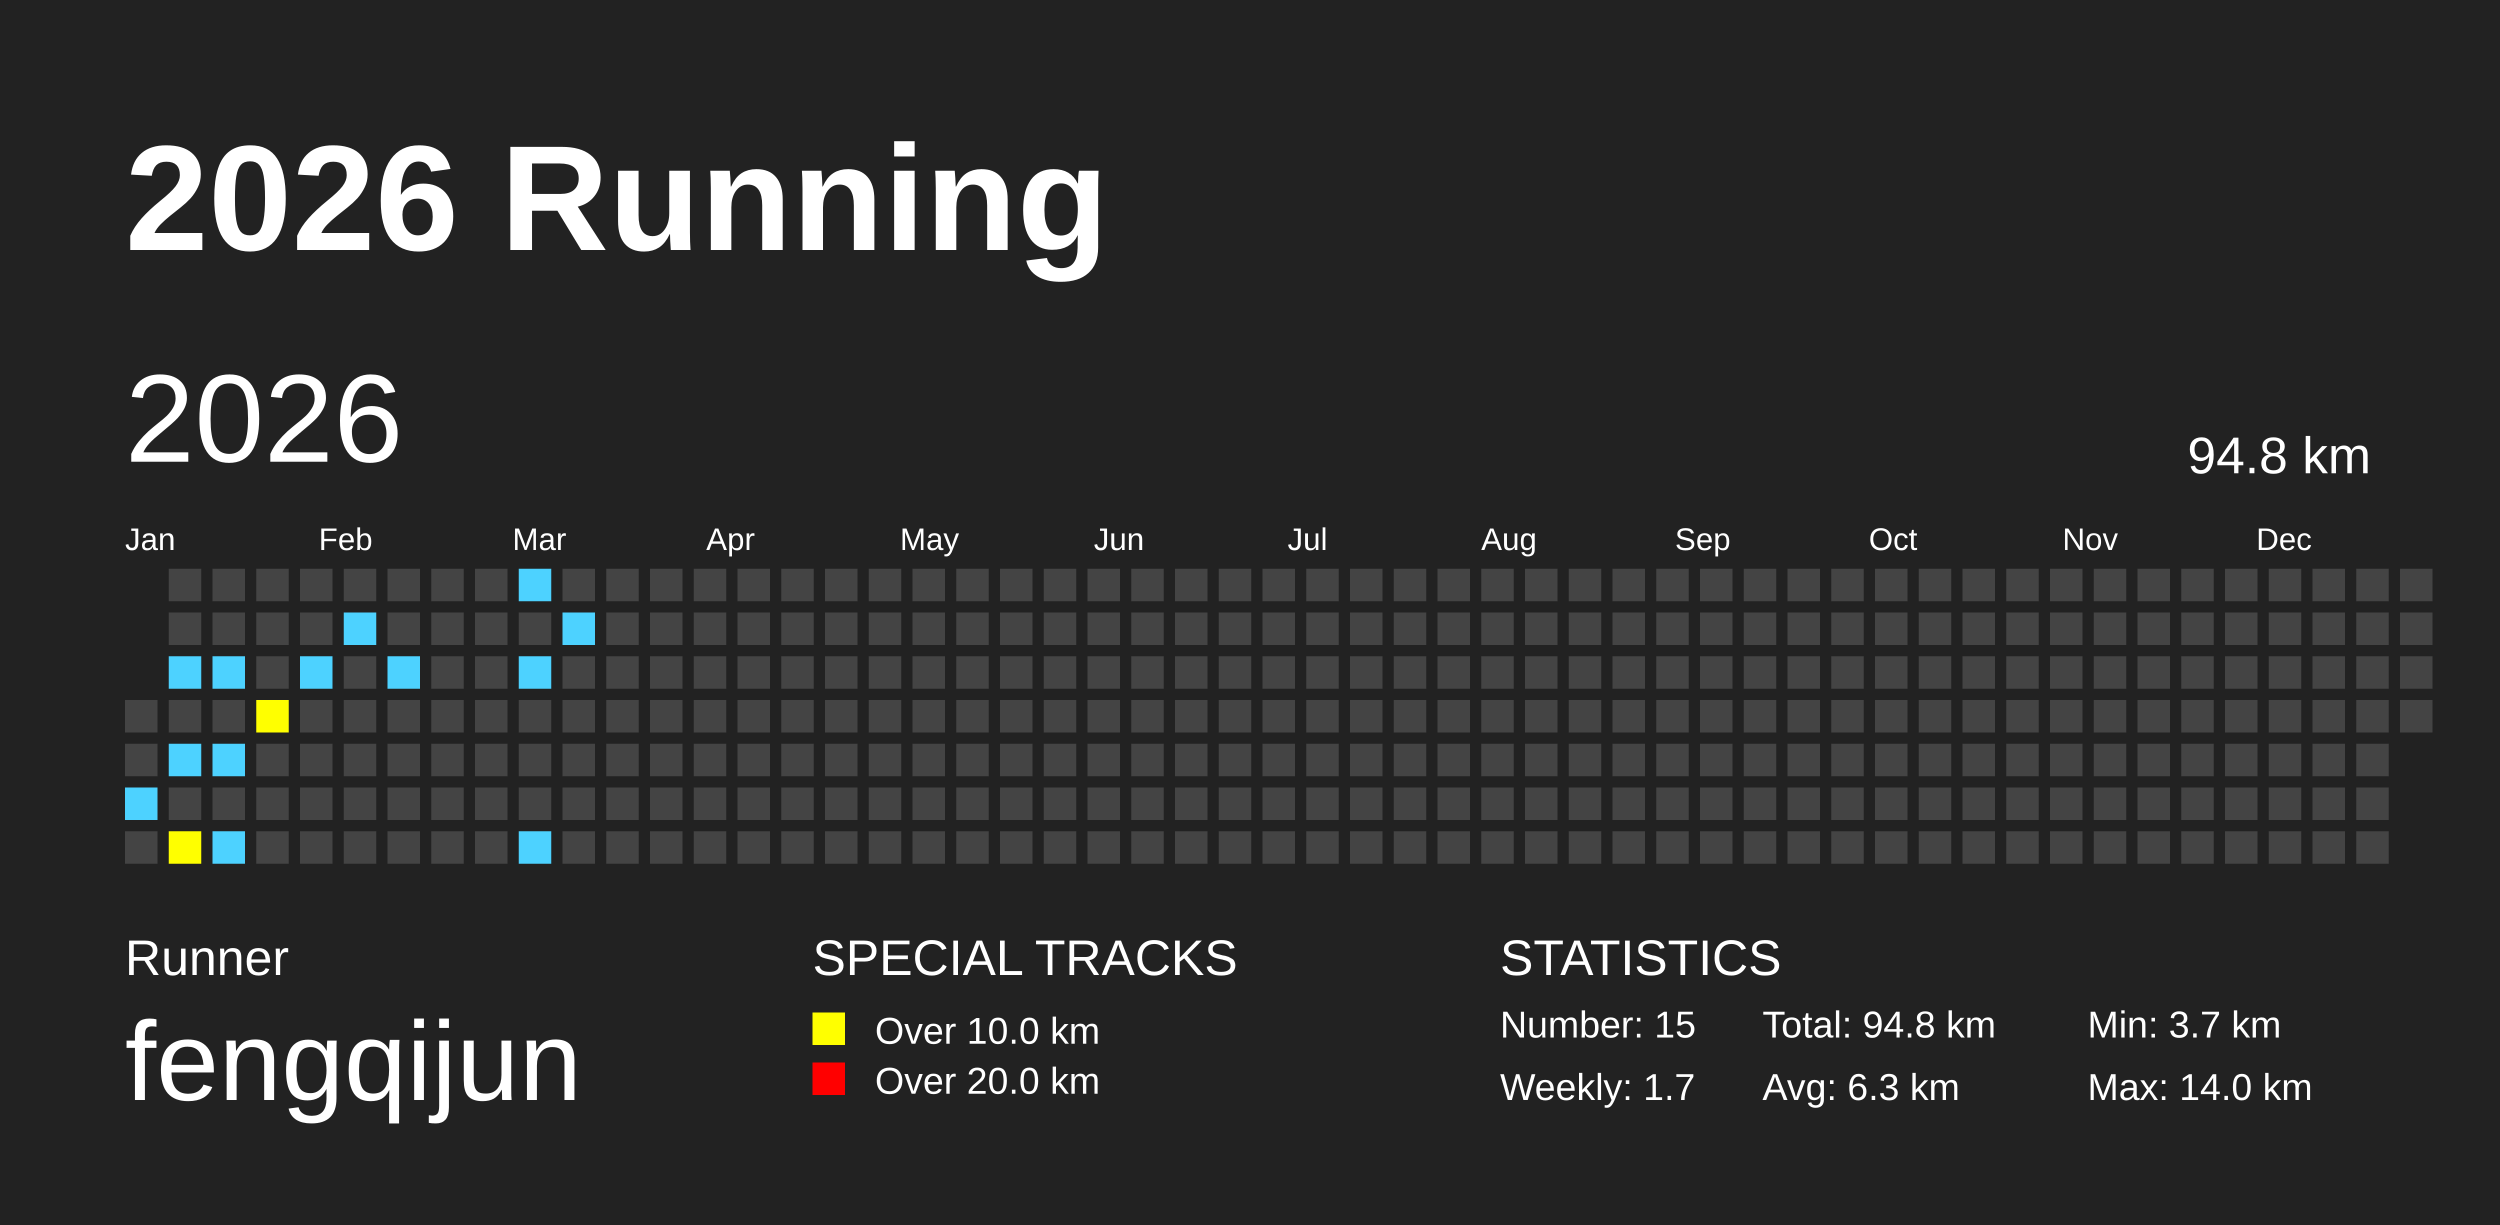
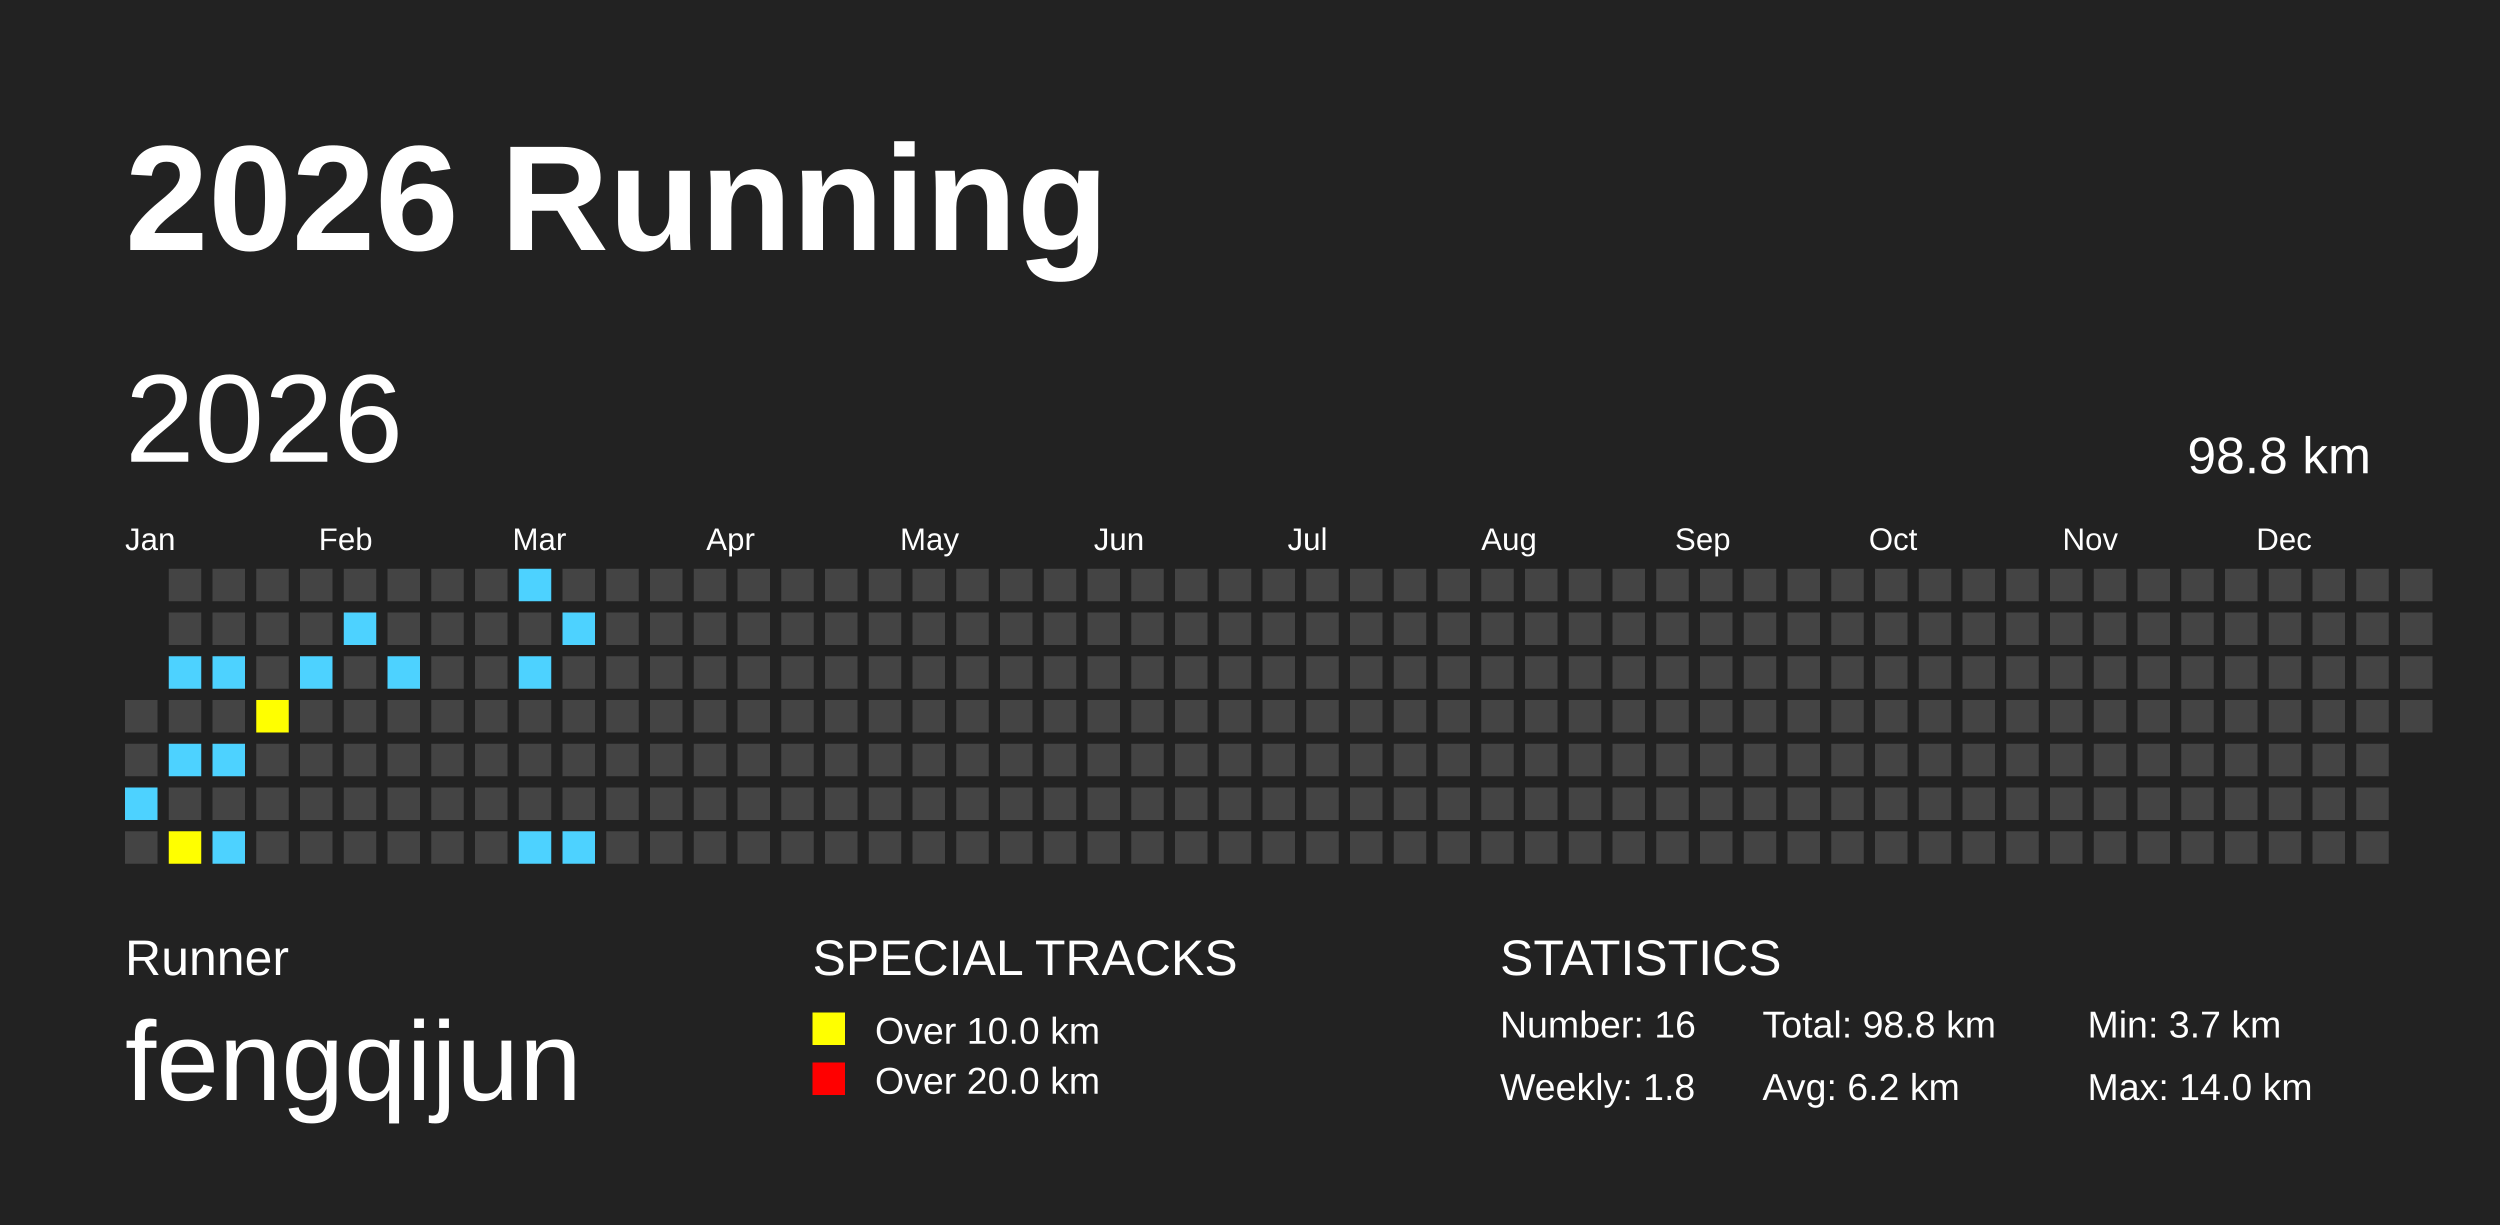
<svg xmlns="http://www.w3.org/2000/svg" baseProfile="full" height="98mm" version="1.1" viewBox="0,0,200,98" width="200mm">
  <defs />
  <rect fill="#222222" height="98" width="200" x="0" y="0" />
  <text fill="#FFFFFF" style="font-size:12px; font-family:Arial; font-weight:bold;" x="10" y="20">2026 Running</text>
  <text fill="#FFFFFF" style="font-size:4px; font-family:Arial" x="10" y="78">Runner</text>
  <text fill="#FFFFFF" style="font-size:9px; font-family:Arial" x="10" y="88">fengqijun</text>
  <text fill="#FFFFFF" style="font-size:4px; font-family:Arial" x="65" y="78">SPECIAL TRACKS</text>
  <rect fill="yellow" height="2.6" width="2.6" x="65" y="81" />
  <text fill="#FFFFFF" style="font-size:3px; font-family:Arial" x="70" y="83.5">Over 10.0 km</text>
  <rect fill="red" height="2.6" width="2.6" x="65" y="85" />
  <text fill="#FFFFFF" style="font-size:3px; font-family:Arial" x="70" y="87.5">Over 20.0 km</text>
  <text fill="#FFFFFF" style="font-size:4px; font-family:Arial" x="120" y="78">STATISTICS</text>
-   <text fill="#FFFFFF" style="font-size:3px; font-family:Arial" x="120" y="83">Number: 15</text>
-   <text fill="#FFFFFF" style="font-size:3px; font-family:Arial" x="120" y="88">Weekly: 1.7</text>
-   <text fill="#FFFFFF" style="font-size:3px; font-family:Arial" x="141" y="83">Total: 94.8 km</text>
-   <text fill="#FFFFFF" style="font-size:3px; font-family:Arial" x="141" y="88">Avg: 6.3 km</text>
+   <text fill="#FFFFFF" style="font-size:3px; font-family:Arial" x="120" y="83">Number: 16</text>
+   <text fill="#FFFFFF" style="font-size:3px; font-family:Arial" x="120" y="88">Weekly: 1.8</text>
+   <text fill="#FFFFFF" style="font-size:3px; font-family:Arial" x="141" y="83">Total: 98.8 km</text>
+   <text fill="#FFFFFF" style="font-size:3px; font-family:Arial" x="141" y="88">Avg: 6.2 km</text>
  <text fill="#FFFFFF" style="font-size:3px; font-family:Arial" x="167" y="83">Min: 3.7 km</text>
  <text fill="#FFFFFF" style="font-size:3px; font-family:Arial" x="167" y="88">Max: 14.0 km</text>
  <text dominant-baseline="hanging" fill="#FFFFFF" style="font-size:10.0px; font-family:Arial;" x="10" y="30">2026</text>
-   <text dominant-baseline="hanging" fill="#FFFFFF" style="font-size:4.125px; font-family:Arial;" x="175" y="35">94.8 km</text>
+   <text dominant-baseline="hanging" fill="#FFFFFF" style="font-size:4.125px; font-family:Arial;" x="175" y="35">98.8 km</text>
  <text fill="#FFFFFF" style="font-size:2.5px; font-family:Arial" x="10.0" y="44">Jan</text>
  <text fill="#FFFFFF" style="font-size:2.5px; font-family:Arial" x="25.5" y="44">Feb</text>
  <text fill="#FFFFFF" style="font-size:2.5px; font-family:Arial" x="41.0" y="44">Mar</text>
  <text fill="#FFFFFF" style="font-size:2.5px; font-family:Arial" x="56.5" y="44">Apr</text>
  <text fill="#FFFFFF" style="font-size:2.5px; font-family:Arial" x="72.0" y="44">May</text>
  <text fill="#FFFFFF" style="font-size:2.5px; font-family:Arial" x="87.5" y="44">Jun</text>
  <text fill="#FFFFFF" style="font-size:2.5px; font-family:Arial" x="103.0" y="44">Jul</text>
  <text fill="#FFFFFF" style="font-size:2.5px; font-family:Arial" x="118.5" y="44">Aug</text>
  <text fill="#FFFFFF" style="font-size:2.5px; font-family:Arial" x="134.0" y="44">Sep</text>
  <text fill="#FFFFFF" style="font-size:2.5px; font-family:Arial" x="149.5" y="44">Oct</text>
  <text fill="#FFFFFF" style="font-size:2.5px; font-family:Arial" x="165.0" y="44">Nov</text>
  <text fill="#FFFFFF" style="font-size:2.5px; font-family:Arial" x="180.5" y="44">Dec</text>
  <rect fill="#444444" height="2.6" width="2.6" x="10.0" y="56.0" />
  <rect fill="#444444" height="2.6" width="2.6" x="10.0" y="59.5" />
  <rect fill="#4DD2FF" height="2.6" width="2.6" x="10.0" y="63.0" />
  <rect fill="#444444" height="2.6" width="2.6" x="10.0" y="66.5" />
  <rect fill="#444444" height="2.6" width="2.6" x="13.5" y="45.5" />
  <rect fill="#444444" height="2.6" width="2.6" x="13.5" y="49.0" />
  <rect fill="#4DD2FF" height="2.6" width="2.6" x="13.5" y="52.5" />
  <rect fill="#444444" height="2.6" width="2.6" x="13.5" y="56.0" />
  <rect fill="#4DD2FF" height="2.6" width="2.6" x="13.5" y="59.5" />
  <rect fill="#444444" height="2.6" width="2.6" x="13.5" y="63.0" />
  <rect fill="yellow" height="2.6" width="2.6" x="13.5" y="66.5" />
  <rect fill="#444444" height="2.6" width="2.6" x="17.0" y="45.5" />
  <rect fill="#444444" height="2.6" width="2.6" x="17.0" y="49.0" />
  <rect fill="#4DD2FF" height="2.6" width="2.6" x="17.0" y="52.5" />
  <rect fill="#444444" height="2.6" width="2.6" x="17.0" y="56.0" />
  <rect fill="#4DD2FF" height="2.6" width="2.6" x="17.0" y="59.5" />
  <rect fill="#444444" height="2.6" width="2.6" x="17.0" y="63.0" />
  <rect fill="#4DD2FF" height="2.6" width="2.6" x="17.0" y="66.5" />
  <rect fill="#444444" height="2.6" width="2.6" x="20.5" y="45.5" />
  <rect fill="#444444" height="2.6" width="2.6" x="20.5" y="49.0" />
  <rect fill="#444444" height="2.6" width="2.6" x="20.5" y="52.5" />
  <rect fill="yellow" height="2.6" width="2.6" x="20.5" y="56.0" />
  <rect fill="#444444" height="2.6" width="2.6" x="20.5" y="59.5" />
  <rect fill="#444444" height="2.6" width="2.6" x="20.5" y="63.0" />
  <rect fill="#444444" height="2.6" width="2.6" x="20.5" y="66.5" />
  <rect fill="#444444" height="2.6" width="2.6" x="24.0" y="45.5" />
  <rect fill="#444444" height="2.6" width="2.6" x="24.0" y="49.0" />
  <rect fill="#4DD2FF" height="2.6" width="2.6" x="24.0" y="52.5" />
  <rect fill="#444444" height="2.6" width="2.6" x="24.0" y="56.0" />
  <rect fill="#444444" height="2.6" width="2.6" x="24.0" y="59.5" />
  <rect fill="#444444" height="2.6" width="2.6" x="24.0" y="63.0" />
  <rect fill="#444444" height="2.6" width="2.6" x="24.0" y="66.5" />
  <rect fill="#444444" height="2.6" width="2.6" x="27.5" y="45.5" />
  <rect fill="#4DD2FF" height="2.6" width="2.6" x="27.5" y="49.0" />
  <rect fill="#444444" height="2.6" width="2.6" x="27.5" y="52.5" />
  <rect fill="#444444" height="2.6" width="2.6" x="27.5" y="56.0" />
  <rect fill="#444444" height="2.6" width="2.6" x="27.5" y="59.5" />
  <rect fill="#444444" height="2.6" width="2.6" x="27.5" y="63.0" />
  <rect fill="#444444" height="2.6" width="2.6" x="27.5" y="66.5" />
  <rect fill="#444444" height="2.6" width="2.6" x="31.0" y="45.5" />
  <rect fill="#444444" height="2.6" width="2.6" x="31.0" y="49.0" />
  <rect fill="#4DD2FF" height="2.6" width="2.6" x="31.0" y="52.5" />
  <rect fill="#444444" height="2.6" width="2.6" x="31.0" y="56.0" />
  <rect fill="#444444" height="2.6" width="2.6" x="31.0" y="59.5" />
  <rect fill="#444444" height="2.6" width="2.6" x="31.0" y="63.0" />
  <rect fill="#444444" height="2.6" width="2.6" x="31.0" y="66.5" />
  <rect fill="#444444" height="2.6" width="2.6" x="34.5" y="45.5" />
  <rect fill="#444444" height="2.6" width="2.6" x="34.5" y="49.0" />
  <rect fill="#444444" height="2.6" width="2.6" x="34.5" y="52.5" />
  <rect fill="#444444" height="2.6" width="2.6" x="34.5" y="56.0" />
  <rect fill="#444444" height="2.6" width="2.6" x="34.5" y="59.5" />
  <rect fill="#444444" height="2.6" width="2.6" x="34.5" y="63.0" />
  <rect fill="#444444" height="2.6" width="2.6" x="34.5" y="66.5" />
  <rect fill="#444444" height="2.6" width="2.6" x="38.0" y="45.5" />
  <rect fill="#444444" height="2.6" width="2.6" x="38.0" y="49.0" />
  <rect fill="#444444" height="2.6" width="2.6" x="38.0" y="52.5" />
  <rect fill="#444444" height="2.6" width="2.6" x="38.0" y="56.0" />
  <rect fill="#444444" height="2.6" width="2.6" x="38.0" y="59.5" />
  <rect fill="#444444" height="2.6" width="2.6" x="38.0" y="63.0" />
  <rect fill="#444444" height="2.6" width="2.6" x="38.0" y="66.5" />
  <rect fill="#4DD2FF" height="2.6" width="2.6" x="41.5" y="45.5" />
  <rect fill="#444444" height="2.6" width="2.6" x="41.5" y="49.0" />
  <rect fill="#4DD2FF" height="2.6" width="2.6" x="41.5" y="52.5" />
  <rect fill="#444444" height="2.6" width="2.6" x="41.5" y="56.0" />
  <rect fill="#444444" height="2.6" width="2.6" x="41.5" y="59.5" />
  <rect fill="#444444" height="2.6" width="2.6" x="41.5" y="63.0" />
  <rect fill="#4DD2FF" height="2.6" width="2.6" x="41.5" y="66.5" />
  <rect fill="#444444" height="2.6" width="2.6" x="45.0" y="45.5" />
  <rect fill="#4DD2FF" height="2.6" width="2.6" x="45.0" y="49.0" />
  <rect fill="#444444" height="2.6" width="2.6" x="45.0" y="52.5" />
  <rect fill="#444444" height="2.6" width="2.6" x="45.0" y="56.0" />
  <rect fill="#444444" height="2.6" width="2.6" x="45.0" y="59.5" />
  <rect fill="#444444" height="2.6" width="2.6" x="45.0" y="63.0" />
-   <rect fill="#444444" height="2.6" width="2.6" x="45.0" y="66.5" />
+   <rect fill="#4DD2FF" height="2.6" width="2.6" x="45.0" y="66.5" />
  <rect fill="#444444" height="2.6" width="2.6" x="48.5" y="45.5" />
  <rect fill="#444444" height="2.6" width="2.6" x="48.5" y="49.0" />
  <rect fill="#444444" height="2.6" width="2.6" x="48.5" y="52.5" />
  <rect fill="#444444" height="2.6" width="2.6" x="48.5" y="56.0" />
  <rect fill="#444444" height="2.6" width="2.6" x="48.5" y="59.5" />
  <rect fill="#444444" height="2.6" width="2.6" x="48.5" y="63.0" />
  <rect fill="#444444" height="2.6" width="2.6" x="48.5" y="66.5" />
  <rect fill="#444444" height="2.6" width="2.6" x="52.0" y="45.5" />
  <rect fill="#444444" height="2.6" width="2.6" x="52.0" y="49.0" />
  <rect fill="#444444" height="2.6" width="2.6" x="52.0" y="52.5" />
  <rect fill="#444444" height="2.6" width="2.6" x="52.0" y="56.0" />
  <rect fill="#444444" height="2.6" width="2.6" x="52.0" y="59.5" />
  <rect fill="#444444" height="2.6" width="2.6" x="52.0" y="63.0" />
  <rect fill="#444444" height="2.6" width="2.6" x="52.0" y="66.5" />
  <rect fill="#444444" height="2.6" width="2.6" x="55.5" y="45.5" />
  <rect fill="#444444" height="2.6" width="2.6" x="55.5" y="49.0" />
  <rect fill="#444444" height="2.6" width="2.6" x="55.5" y="52.5" />
  <rect fill="#444444" height="2.6" width="2.6" x="55.5" y="56.0" />
  <rect fill="#444444" height="2.6" width="2.6" x="55.5" y="59.5" />
  <rect fill="#444444" height="2.6" width="2.6" x="55.5" y="63.0" />
  <rect fill="#444444" height="2.6" width="2.6" x="55.5" y="66.5" />
  <rect fill="#444444" height="2.6" width="2.6" x="59.0" y="45.5" />
  <rect fill="#444444" height="2.6" width="2.6" x="59.0" y="49.0" />
  <rect fill="#444444" height="2.6" width="2.6" x="59.0" y="52.5" />
  <rect fill="#444444" height="2.6" width="2.6" x="59.0" y="56.0" />
  <rect fill="#444444" height="2.6" width="2.6" x="59.0" y="59.5" />
  <rect fill="#444444" height="2.6" width="2.6" x="59.0" y="63.0" />
  <rect fill="#444444" height="2.6" width="2.6" x="59.0" y="66.5" />
  <rect fill="#444444" height="2.6" width="2.6" x="62.5" y="45.5" />
  <rect fill="#444444" height="2.6" width="2.6" x="62.5" y="49.0" />
  <rect fill="#444444" height="2.6" width="2.6" x="62.5" y="52.5" />
  <rect fill="#444444" height="2.6" width="2.6" x="62.5" y="56.0" />
  <rect fill="#444444" height="2.6" width="2.6" x="62.5" y="59.5" />
  <rect fill="#444444" height="2.6" width="2.6" x="62.5" y="63.0" />
  <rect fill="#444444" height="2.6" width="2.6" x="62.5" y="66.5" />
  <rect fill="#444444" height="2.6" width="2.6" x="66.0" y="45.5" />
  <rect fill="#444444" height="2.6" width="2.6" x="66.0" y="49.0" />
  <rect fill="#444444" height="2.6" width="2.6" x="66.0" y="52.5" />
  <rect fill="#444444" height="2.6" width="2.6" x="66.0" y="56.0" />
  <rect fill="#444444" height="2.6" width="2.6" x="66.0" y="59.5" />
  <rect fill="#444444" height="2.6" width="2.6" x="66.0" y="63.0" />
  <rect fill="#444444" height="2.6" width="2.6" x="66.0" y="66.5" />
  <rect fill="#444444" height="2.6" width="2.6" x="69.5" y="45.5" />
  <rect fill="#444444" height="2.6" width="2.6" x="69.5" y="49.0" />
  <rect fill="#444444" height="2.6" width="2.6" x="69.5" y="52.5" />
  <rect fill="#444444" height="2.6" width="2.6" x="69.5" y="56.0" />
  <rect fill="#444444" height="2.6" width="2.6" x="69.5" y="59.5" />
  <rect fill="#444444" height="2.6" width="2.6" x="69.5" y="63.0" />
  <rect fill="#444444" height="2.6" width="2.6" x="69.5" y="66.5" />
  <rect fill="#444444" height="2.6" width="2.6" x="73.0" y="45.5" />
  <rect fill="#444444" height="2.6" width="2.6" x="73.0" y="49.0" />
  <rect fill="#444444" height="2.6" width="2.6" x="73.0" y="52.5" />
  <rect fill="#444444" height="2.6" width="2.6" x="73.0" y="56.0" />
  <rect fill="#444444" height="2.6" width="2.6" x="73.0" y="59.5" />
  <rect fill="#444444" height="2.6" width="2.6" x="73.0" y="63.0" />
  <rect fill="#444444" height="2.6" width="2.6" x="73.0" y="66.5" />
  <rect fill="#444444" height="2.6" width="2.6" x="76.5" y="45.5" />
  <rect fill="#444444" height="2.6" width="2.6" x="76.5" y="49.0" />
  <rect fill="#444444" height="2.6" width="2.6" x="76.5" y="52.5" />
  <rect fill="#444444" height="2.6" width="2.6" x="76.5" y="56.0" />
  <rect fill="#444444" height="2.6" width="2.6" x="76.5" y="59.5" />
  <rect fill="#444444" height="2.6" width="2.6" x="76.5" y="63.0" />
  <rect fill="#444444" height="2.6" width="2.6" x="76.5" y="66.5" />
  <rect fill="#444444" height="2.6" width="2.6" x="80.0" y="45.5" />
  <rect fill="#444444" height="2.6" width="2.6" x="80.0" y="49.0" />
  <rect fill="#444444" height="2.6" width="2.6" x="80.0" y="52.5" />
  <rect fill="#444444" height="2.6" width="2.6" x="80.0" y="56.0" />
  <rect fill="#444444" height="2.6" width="2.6" x="80.0" y="59.5" />
  <rect fill="#444444" height="2.6" width="2.6" x="80.0" y="63.0" />
  <rect fill="#444444" height="2.6" width="2.6" x="80.0" y="66.5" />
  <rect fill="#444444" height="2.6" width="2.6" x="83.5" y="45.5" />
  <rect fill="#444444" height="2.6" width="2.6" x="83.5" y="49.0" />
  <rect fill="#444444" height="2.6" width="2.6" x="83.5" y="52.5" />
  <rect fill="#444444" height="2.6" width="2.6" x="83.5" y="56.0" />
  <rect fill="#444444" height="2.6" width="2.6" x="83.5" y="59.5" />
  <rect fill="#444444" height="2.6" width="2.6" x="83.5" y="63.0" />
  <rect fill="#444444" height="2.6" width="2.6" x="83.5" y="66.5" />
  <rect fill="#444444" height="2.6" width="2.6" x="87.0" y="45.5" />
  <rect fill="#444444" height="2.6" width="2.6" x="87.0" y="49.0" />
  <rect fill="#444444" height="2.6" width="2.6" x="87.0" y="52.5" />
  <rect fill="#444444" height="2.6" width="2.6" x="87.0" y="56.0" />
  <rect fill="#444444" height="2.6" width="2.6" x="87.0" y="59.5" />
  <rect fill="#444444" height="2.6" width="2.6" x="87.0" y="63.0" />
  <rect fill="#444444" height="2.6" width="2.6" x="87.0" y="66.5" />
  <rect fill="#444444" height="2.6" width="2.6" x="90.5" y="45.5" />
  <rect fill="#444444" height="2.6" width="2.6" x="90.5" y="49.0" />
  <rect fill="#444444" height="2.6" width="2.6" x="90.5" y="52.5" />
  <rect fill="#444444" height="2.6" width="2.6" x="90.5" y="56.0" />
  <rect fill="#444444" height="2.6" width="2.6" x="90.5" y="59.5" />
  <rect fill="#444444" height="2.6" width="2.6" x="90.5" y="63.0" />
  <rect fill="#444444" height="2.6" width="2.6" x="90.5" y="66.5" />
  <rect fill="#444444" height="2.6" width="2.6" x="94.0" y="45.5" />
  <rect fill="#444444" height="2.6" width="2.6" x="94.0" y="49.0" />
  <rect fill="#444444" height="2.6" width="2.6" x="94.0" y="52.5" />
  <rect fill="#444444" height="2.6" width="2.6" x="94.0" y="56.0" />
  <rect fill="#444444" height="2.6" width="2.6" x="94.0" y="59.5" />
  <rect fill="#444444" height="2.6" width="2.6" x="94.0" y="63.0" />
  <rect fill="#444444" height="2.6" width="2.6" x="94.0" y="66.5" />
  <rect fill="#444444" height="2.6" width="2.6" x="97.5" y="45.5" />
  <rect fill="#444444" height="2.6" width="2.6" x="97.5" y="49.0" />
  <rect fill="#444444" height="2.6" width="2.6" x="97.5" y="52.5" />
  <rect fill="#444444" height="2.6" width="2.6" x="97.5" y="56.0" />
  <rect fill="#444444" height="2.6" width="2.6" x="97.5" y="59.5" />
  <rect fill="#444444" height="2.6" width="2.6" x="97.5" y="63.0" />
  <rect fill="#444444" height="2.6" width="2.6" x="97.5" y="66.5" />
  <rect fill="#444444" height="2.6" width="2.6" x="101.0" y="45.5" />
  <rect fill="#444444" height="2.6" width="2.6" x="101.0" y="49.0" />
  <rect fill="#444444" height="2.6" width="2.6" x="101.0" y="52.5" />
  <rect fill="#444444" height="2.6" width="2.6" x="101.0" y="56.0" />
  <rect fill="#444444" height="2.6" width="2.6" x="101.0" y="59.5" />
  <rect fill="#444444" height="2.6" width="2.6" x="101.0" y="63.0" />
  <rect fill="#444444" height="2.6" width="2.6" x="101.0" y="66.5" />
  <rect fill="#444444" height="2.6" width="2.6" x="104.5" y="45.5" />
  <rect fill="#444444" height="2.6" width="2.6" x="104.5" y="49.0" />
  <rect fill="#444444" height="2.6" width="2.6" x="104.5" y="52.5" />
  <rect fill="#444444" height="2.6" width="2.6" x="104.5" y="56.0" />
  <rect fill="#444444" height="2.6" width="2.6" x="104.5" y="59.5" />
  <rect fill="#444444" height="2.6" width="2.6" x="104.5" y="63.0" />
  <rect fill="#444444" height="2.6" width="2.6" x="104.5" y="66.5" />
  <rect fill="#444444" height="2.6" width="2.6" x="108.0" y="45.5" />
  <rect fill="#444444" height="2.6" width="2.6" x="108.0" y="49.0" />
  <rect fill="#444444" height="2.6" width="2.6" x="108.0" y="52.5" />
  <rect fill="#444444" height="2.6" width="2.6" x="108.0" y="56.0" />
  <rect fill="#444444" height="2.6" width="2.6" x="108.0" y="59.5" />
  <rect fill="#444444" height="2.6" width="2.6" x="108.0" y="63.0" />
  <rect fill="#444444" height="2.6" width="2.6" x="108.0" y="66.5" />
  <rect fill="#444444" height="2.6" width="2.6" x="111.5" y="45.5" />
  <rect fill="#444444" height="2.6" width="2.6" x="111.5" y="49.0" />
  <rect fill="#444444" height="2.6" width="2.6" x="111.5" y="52.5" />
  <rect fill="#444444" height="2.6" width="2.6" x="111.5" y="56.0" />
  <rect fill="#444444" height="2.6" width="2.6" x="111.5" y="59.5" />
  <rect fill="#444444" height="2.6" width="2.6" x="111.5" y="63.0" />
  <rect fill="#444444" height="2.6" width="2.6" x="111.5" y="66.5" />
  <rect fill="#444444" height="2.6" width="2.6" x="115.0" y="45.5" />
  <rect fill="#444444" height="2.6" width="2.6" x="115.0" y="49.0" />
  <rect fill="#444444" height="2.6" width="2.6" x="115.0" y="52.5" />
  <rect fill="#444444" height="2.6" width="2.6" x="115.0" y="56.0" />
  <rect fill="#444444" height="2.6" width="2.6" x="115.0" y="59.5" />
  <rect fill="#444444" height="2.6" width="2.6" x="115.0" y="63.0" />
  <rect fill="#444444" height="2.6" width="2.6" x="115.0" y="66.5" />
  <rect fill="#444444" height="2.6" width="2.6" x="118.5" y="45.5" />
  <rect fill="#444444" height="2.6" width="2.6" x="118.5" y="49.0" />
  <rect fill="#444444" height="2.6" width="2.6" x="118.5" y="52.5" />
  <rect fill="#444444" height="2.6" width="2.6" x="118.5" y="56.0" />
  <rect fill="#444444" height="2.6" width="2.6" x="118.5" y="59.5" />
  <rect fill="#444444" height="2.6" width="2.6" x="118.5" y="63.0" />
  <rect fill="#444444" height="2.6" width="2.6" x="118.5" y="66.5" />
  <rect fill="#444444" height="2.6" width="2.6" x="122.0" y="45.5" />
  <rect fill="#444444" height="2.6" width="2.6" x="122.0" y="49.0" />
  <rect fill="#444444" height="2.6" width="2.6" x="122.0" y="52.5" />
  <rect fill="#444444" height="2.6" width="2.6" x="122.0" y="56.0" />
  <rect fill="#444444" height="2.6" width="2.6" x="122.0" y="59.5" />
  <rect fill="#444444" height="2.6" width="2.6" x="122.0" y="63.0" />
  <rect fill="#444444" height="2.6" width="2.6" x="122.0" y="66.5" />
  <rect fill="#444444" height="2.6" width="2.6" x="125.5" y="45.5" />
  <rect fill="#444444" height="2.6" width="2.6" x="125.5" y="49.0" />
  <rect fill="#444444" height="2.6" width="2.6" x="125.5" y="52.5" />
  <rect fill="#444444" height="2.6" width="2.6" x="125.5" y="56.0" />
  <rect fill="#444444" height="2.6" width="2.6" x="125.5" y="59.5" />
  <rect fill="#444444" height="2.6" width="2.6" x="125.5" y="63.0" />
  <rect fill="#444444" height="2.6" width="2.6" x="125.5" y="66.5" />
  <rect fill="#444444" height="2.6" width="2.6" x="129.0" y="45.5" />
  <rect fill="#444444" height="2.6" width="2.6" x="129.0" y="49.0" />
  <rect fill="#444444" height="2.6" width="2.6" x="129.0" y="52.5" />
  <rect fill="#444444" height="2.6" width="2.6" x="129.0" y="56.0" />
  <rect fill="#444444" height="2.6" width="2.6" x="129.0" y="59.5" />
  <rect fill="#444444" height="2.6" width="2.6" x="129.0" y="63.0" />
  <rect fill="#444444" height="2.6" width="2.6" x="129.0" y="66.5" />
  <rect fill="#444444" height="2.6" width="2.6" x="132.5" y="45.5" />
  <rect fill="#444444" height="2.6" width="2.6" x="132.5" y="49.0" />
  <rect fill="#444444" height="2.6" width="2.6" x="132.5" y="52.5" />
  <rect fill="#444444" height="2.6" width="2.6" x="132.5" y="56.0" />
  <rect fill="#444444" height="2.6" width="2.6" x="132.5" y="59.5" />
  <rect fill="#444444" height="2.6" width="2.6" x="132.5" y="63.0" />
  <rect fill="#444444" height="2.6" width="2.6" x="132.5" y="66.5" />
  <rect fill="#444444" height="2.6" width="2.6" x="136.0" y="45.5" />
  <rect fill="#444444" height="2.6" width="2.6" x="136.0" y="49.0" />
  <rect fill="#444444" height="2.6" width="2.6" x="136.0" y="52.5" />
  <rect fill="#444444" height="2.6" width="2.6" x="136.0" y="56.0" />
  <rect fill="#444444" height="2.6" width="2.6" x="136.0" y="59.5" />
  <rect fill="#444444" height="2.6" width="2.6" x="136.0" y="63.0" />
  <rect fill="#444444" height="2.6" width="2.6" x="136.0" y="66.5" />
  <rect fill="#444444" height="2.6" width="2.6" x="139.5" y="45.5" />
  <rect fill="#444444" height="2.6" width="2.6" x="139.5" y="49.0" />
  <rect fill="#444444" height="2.6" width="2.6" x="139.5" y="52.5" />
  <rect fill="#444444" height="2.6" width="2.6" x="139.5" y="56.0" />
  <rect fill="#444444" height="2.6" width="2.6" x="139.5" y="59.5" />
  <rect fill="#444444" height="2.6" width="2.6" x="139.5" y="63.0" />
  <rect fill="#444444" height="2.6" width="2.6" x="139.5" y="66.5" />
  <rect fill="#444444" height="2.6" width="2.6" x="143.0" y="45.5" />
  <rect fill="#444444" height="2.6" width="2.6" x="143.0" y="49.0" />
  <rect fill="#444444" height="2.6" width="2.6" x="143.0" y="52.5" />
  <rect fill="#444444" height="2.6" width="2.6" x="143.0" y="56.0" />
  <rect fill="#444444" height="2.6" width="2.6" x="143.0" y="59.5" />
  <rect fill="#444444" height="2.6" width="2.6" x="143.0" y="63.0" />
  <rect fill="#444444" height="2.6" width="2.6" x="143.0" y="66.5" />
  <rect fill="#444444" height="2.6" width="2.6" x="146.5" y="45.5" />
  <rect fill="#444444" height="2.6" width="2.6" x="146.5" y="49.0" />
  <rect fill="#444444" height="2.6" width="2.6" x="146.5" y="52.5" />
  <rect fill="#444444" height="2.6" width="2.6" x="146.5" y="56.0" />
  <rect fill="#444444" height="2.6" width="2.6" x="146.5" y="59.5" />
  <rect fill="#444444" height="2.6" width="2.6" x="146.5" y="63.0" />
  <rect fill="#444444" height="2.6" width="2.6" x="146.5" y="66.5" />
  <rect fill="#444444" height="2.6" width="2.6" x="150.0" y="45.5" />
  <rect fill="#444444" height="2.6" width="2.6" x="150.0" y="49.0" />
  <rect fill="#444444" height="2.6" width="2.6" x="150.0" y="52.5" />
  <rect fill="#444444" height="2.6" width="2.6" x="150.0" y="56.0" />
  <rect fill="#444444" height="2.6" width="2.6" x="150.0" y="59.5" />
  <rect fill="#444444" height="2.6" width="2.6" x="150.0" y="63.0" />
  <rect fill="#444444" height="2.6" width="2.6" x="150.0" y="66.5" />
  <rect fill="#444444" height="2.6" width="2.6" x="153.5" y="45.5" />
  <rect fill="#444444" height="2.6" width="2.6" x="153.5" y="49.0" />
  <rect fill="#444444" height="2.6" width="2.6" x="153.5" y="52.5" />
  <rect fill="#444444" height="2.6" width="2.6" x="153.5" y="56.0" />
  <rect fill="#444444" height="2.6" width="2.6" x="153.5" y="59.5" />
  <rect fill="#444444" height="2.6" width="2.6" x="153.5" y="63.0" />
  <rect fill="#444444" height="2.6" width="2.6" x="153.5" y="66.5" />
  <rect fill="#444444" height="2.6" width="2.6" x="157.0" y="45.5" />
  <rect fill="#444444" height="2.6" width="2.6" x="157.0" y="49.0" />
  <rect fill="#444444" height="2.6" width="2.6" x="157.0" y="52.5" />
  <rect fill="#444444" height="2.6" width="2.6" x="157.0" y="56.0" />
  <rect fill="#444444" height="2.6" width="2.6" x="157.0" y="59.5" />
  <rect fill="#444444" height="2.6" width="2.6" x="157.0" y="63.0" />
  <rect fill="#444444" height="2.6" width="2.6" x="157.0" y="66.5" />
  <rect fill="#444444" height="2.6" width="2.6" x="160.5" y="45.5" />
  <rect fill="#444444" height="2.6" width="2.6" x="160.5" y="49.0" />
  <rect fill="#444444" height="2.6" width="2.6" x="160.5" y="52.5" />
  <rect fill="#444444" height="2.6" width="2.6" x="160.5" y="56.0" />
  <rect fill="#444444" height="2.6" width="2.6" x="160.5" y="59.5" />
  <rect fill="#444444" height="2.6" width="2.6" x="160.5" y="63.0" />
  <rect fill="#444444" height="2.6" width="2.6" x="160.5" y="66.5" />
  <rect fill="#444444" height="2.6" width="2.6" x="164.0" y="45.5" />
  <rect fill="#444444" height="2.6" width="2.6" x="164.0" y="49.0" />
  <rect fill="#444444" height="2.6" width="2.6" x="164.0" y="52.5" />
  <rect fill="#444444" height="2.6" width="2.6" x="164.0" y="56.0" />
  <rect fill="#444444" height="2.6" width="2.6" x="164.0" y="59.5" />
  <rect fill="#444444" height="2.6" width="2.6" x="164.0" y="63.0" />
  <rect fill="#444444" height="2.6" width="2.6" x="164.0" y="66.5" />
  <rect fill="#444444" height="2.6" width="2.6" x="167.5" y="45.5" />
  <rect fill="#444444" height="2.6" width="2.6" x="167.5" y="49.0" />
  <rect fill="#444444" height="2.6" width="2.6" x="167.5" y="52.5" />
  <rect fill="#444444" height="2.6" width="2.6" x="167.5" y="56.0" />
  <rect fill="#444444" height="2.6" width="2.6" x="167.5" y="59.5" />
  <rect fill="#444444" height="2.6" width="2.6" x="167.5" y="63.0" />
  <rect fill="#444444" height="2.6" width="2.6" x="167.5" y="66.5" />
  <rect fill="#444444" height="2.6" width="2.6" x="171.0" y="45.5" />
  <rect fill="#444444" height="2.6" width="2.6" x="171.0" y="49.0" />
  <rect fill="#444444" height="2.6" width="2.6" x="171.0" y="52.5" />
  <rect fill="#444444" height="2.6" width="2.6" x="171.0" y="56.0" />
  <rect fill="#444444" height="2.6" width="2.6" x="171.0" y="59.5" />
  <rect fill="#444444" height="2.6" width="2.6" x="171.0" y="63.0" />
  <rect fill="#444444" height="2.6" width="2.6" x="171.0" y="66.5" />
  <rect fill="#444444" height="2.6" width="2.6" x="174.5" y="45.5" />
  <rect fill="#444444" height="2.6" width="2.6" x="174.5" y="49.0" />
  <rect fill="#444444" height="2.6" width="2.6" x="174.5" y="52.5" />
  <rect fill="#444444" height="2.6" width="2.6" x="174.5" y="56.0" />
  <rect fill="#444444" height="2.6" width="2.6" x="174.5" y="59.5" />
  <rect fill="#444444" height="2.6" width="2.6" x="174.5" y="63.0" />
  <rect fill="#444444" height="2.6" width="2.6" x="174.5" y="66.5" />
  <rect fill="#444444" height="2.6" width="2.6" x="178.0" y="45.5" />
  <rect fill="#444444" height="2.6" width="2.6" x="178.0" y="49.0" />
  <rect fill="#444444" height="2.6" width="2.6" x="178.0" y="52.5" />
  <rect fill="#444444" height="2.6" width="2.6" x="178.0" y="56.0" />
  <rect fill="#444444" height="2.6" width="2.6" x="178.0" y="59.5" />
  <rect fill="#444444" height="2.6" width="2.6" x="178.0" y="63.0" />
  <rect fill="#444444" height="2.6" width="2.6" x="178.0" y="66.5" />
  <rect fill="#444444" height="2.6" width="2.6" x="181.5" y="45.5" />
  <rect fill="#444444" height="2.6" width="2.6" x="181.5" y="49.0" />
  <rect fill="#444444" height="2.6" width="2.6" x="181.5" y="52.5" />
  <rect fill="#444444" height="2.6" width="2.6" x="181.5" y="56.0" />
  <rect fill="#444444" height="2.6" width="2.6" x="181.5" y="59.5" />
  <rect fill="#444444" height="2.6" width="2.6" x="181.5" y="63.0" />
  <rect fill="#444444" height="2.6" width="2.6" x="181.5" y="66.5" />
  <rect fill="#444444" height="2.6" width="2.6" x="185.0" y="45.5" />
  <rect fill="#444444" height="2.6" width="2.6" x="185.0" y="49.0" />
  <rect fill="#444444" height="2.6" width="2.6" x="185.0" y="52.5" />
  <rect fill="#444444" height="2.6" width="2.6" x="185.0" y="56.0" />
  <rect fill="#444444" height="2.6" width="2.6" x="185.0" y="59.5" />
  <rect fill="#444444" height="2.6" width="2.6" x="185.0" y="63.0" />
  <rect fill="#444444" height="2.6" width="2.6" x="185.0" y="66.5" />
  <rect fill="#444444" height="2.6" width="2.6" x="188.5" y="45.5" />
  <rect fill="#444444" height="2.6" width="2.6" x="188.5" y="49.0" />
  <rect fill="#444444" height="2.6" width="2.6" x="188.5" y="52.5" />
  <rect fill="#444444" height="2.6" width="2.6" x="188.5" y="56.0" />
  <rect fill="#444444" height="2.6" width="2.6" x="188.5" y="59.5" />
  <rect fill="#444444" height="2.6" width="2.6" x="188.5" y="63.0" />
  <rect fill="#444444" height="2.6" width="2.6" x="188.5" y="66.5" />
  <rect fill="#444444" height="2.6" width="2.6" x="192.0" y="45.5" />
  <rect fill="#444444" height="2.6" width="2.6" x="192.0" y="49.0" />
  <rect fill="#444444" height="2.6" width="2.6" x="192.0" y="52.5" />
  <rect fill="#444444" height="2.6" width="2.6" x="192.0" y="56.0" />
</svg>
